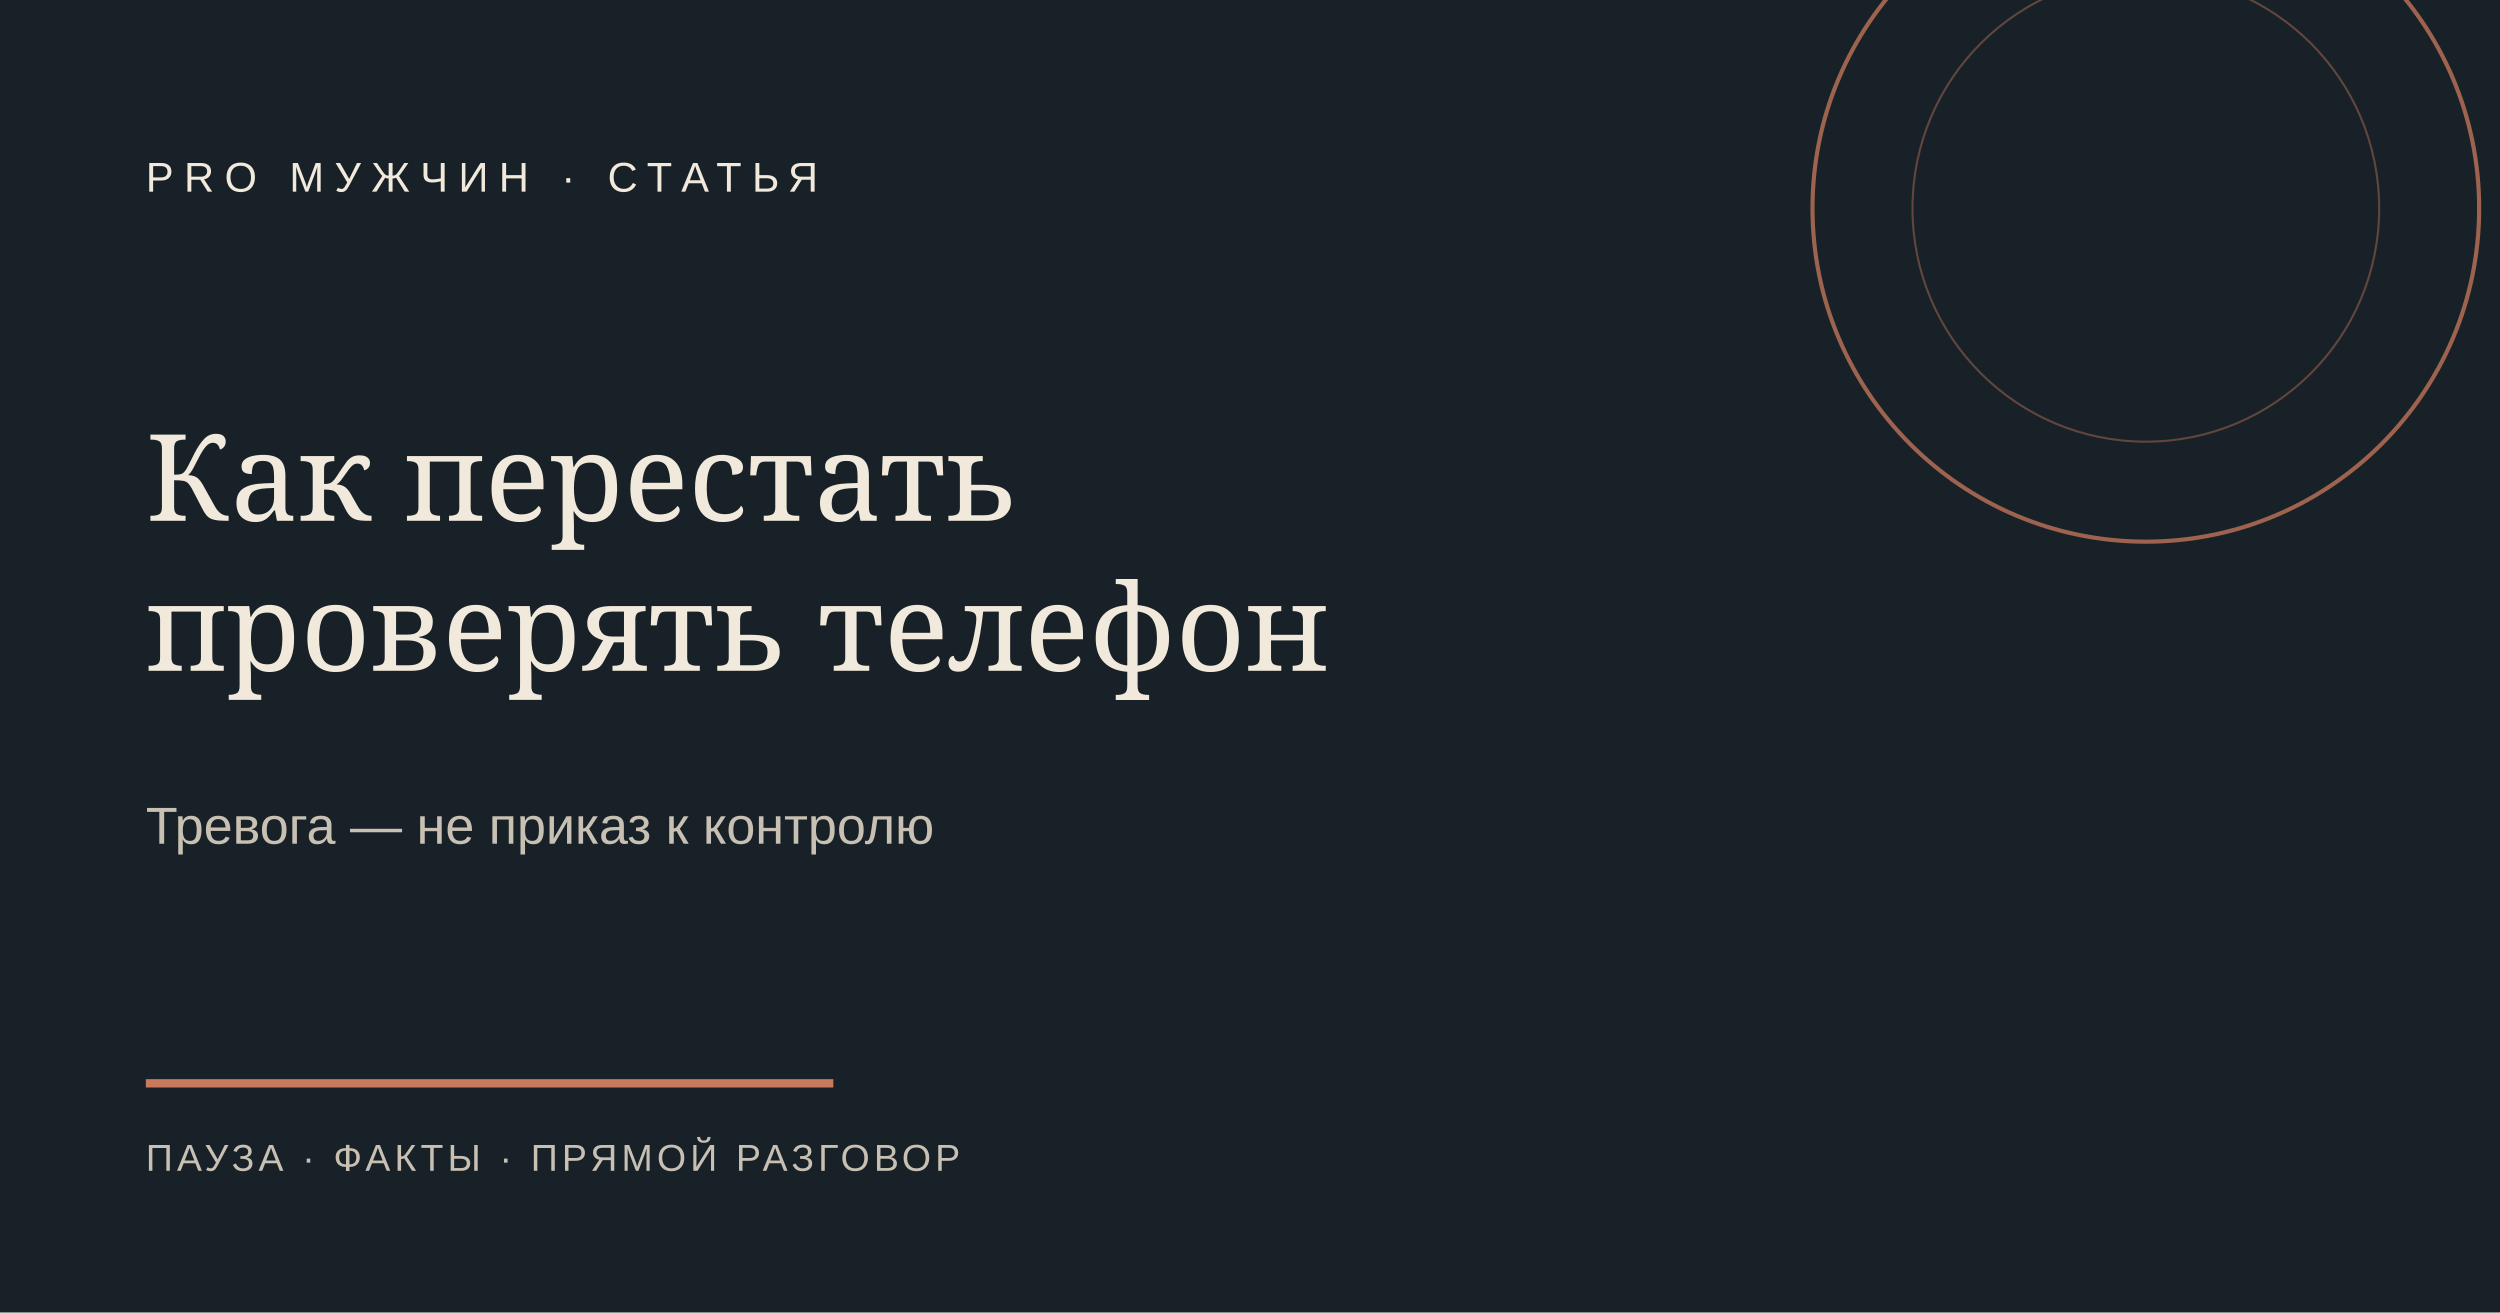
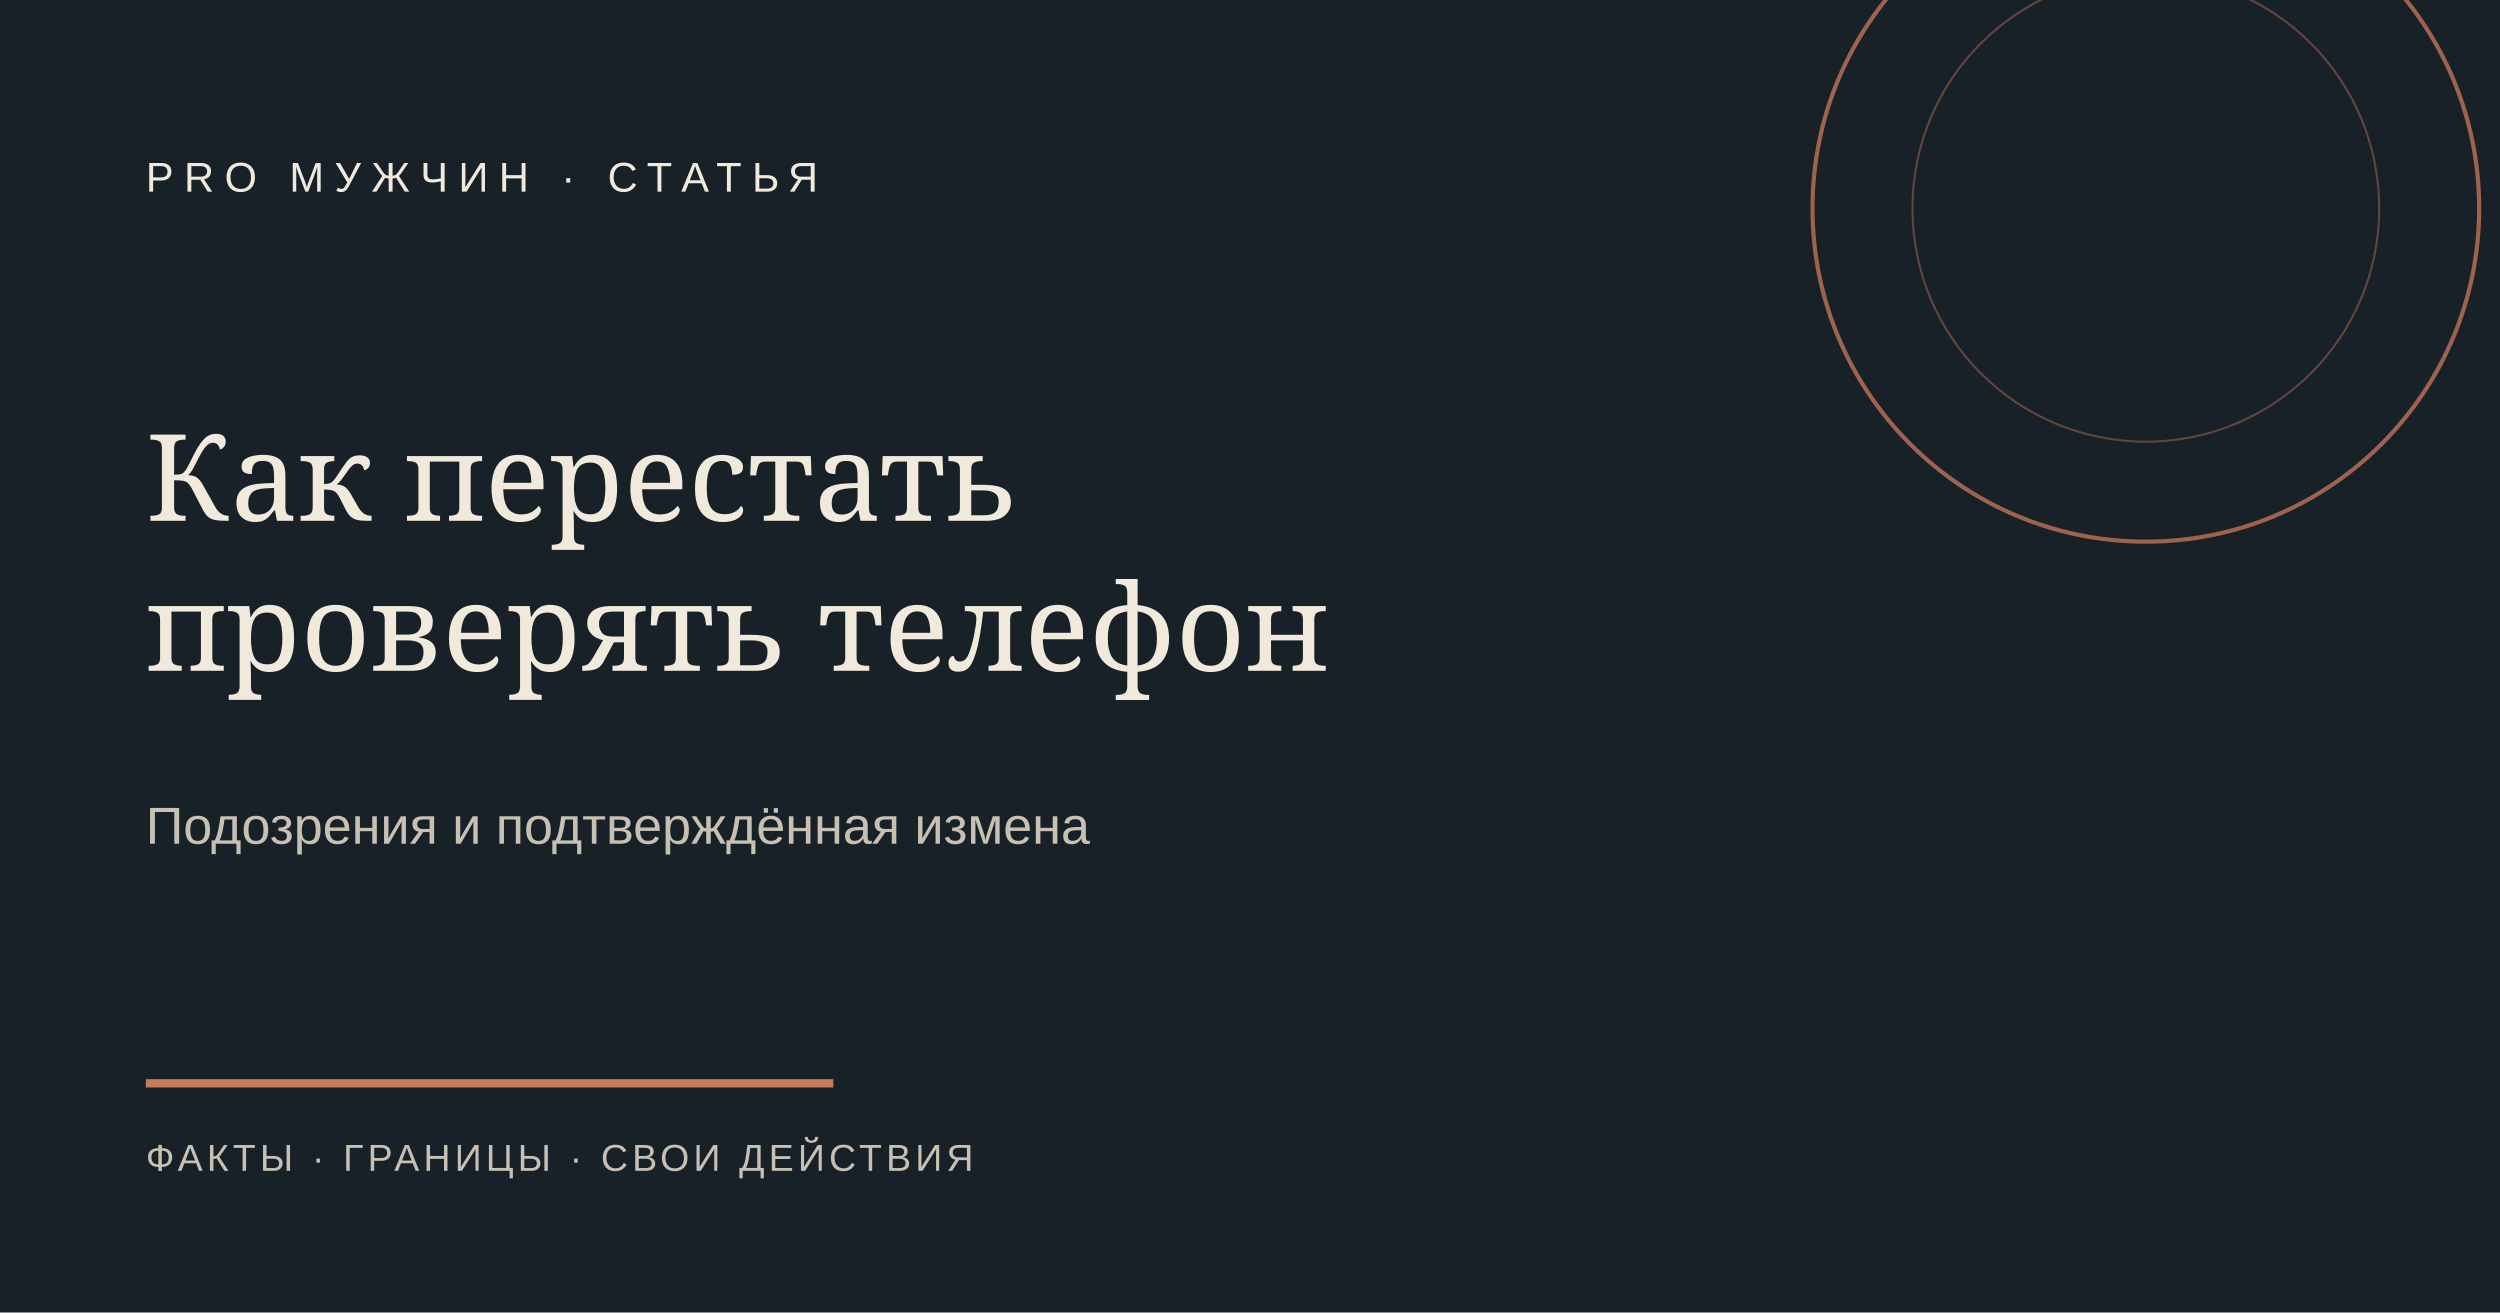
<svg xmlns="http://www.w3.org/2000/svg" width="1200" height="630" viewBox="0 0 1200 630" role="img" aria-labelledby="title desc">
  <rect width="1200" height="630" fill="#182127" />
  <circle cx="1030" cy="100" r="160" fill="none" stroke="#c9795c" stroke-width="2" opacity=".75" />
  <circle cx="1030" cy="100" r="112" fill="none" stroke="#c9795c" stroke-width="1" opacity=".42" />
  <path d="M70 520h330" stroke="#c9795c" stroke-width="4" />
  <text x="70" y="92" fill="#f1e9db" font-family="Arial, sans-serif" font-size="20" letter-spacing="5">PRO МУЖЧИН · СТАТЬЯ</text>
  <text x="70" y="250" fill="#f1e9db" font-family="Georgia, serif" font-size="58">Как перестать</text>
  <text x="70" y="322" fill="#f1e9db" font-family="Georgia, serif" font-size="58">проверять телефон</text>
-   <text x="70" y="405" fill="#c8c0b3" font-family="Arial, sans-serif" font-size="25">Тревога — не приказ к контролю</text>
-   <text x="70" y="562" fill="#c8c0b3" font-family="Arial, sans-serif" font-size="18" letter-spacing="2">ПАУЗА · ФАКТЫ · ПРЯМОЙ РАЗГОВОР</text>
+   <text x="70" y="405" fill="#c8c0b3" font-family="Arial, sans-serif" font-size="25">Подозрения и подтверждённая измена</text>
+   <text x="70" y="562" fill="#c8c0b3" font-family="Arial, sans-serif" font-size="18" letter-spacing="2">ФАКТЫ · ГРАНИЦЫ · СВОИ ДЕЙСТВИЯ</text>
</svg>
